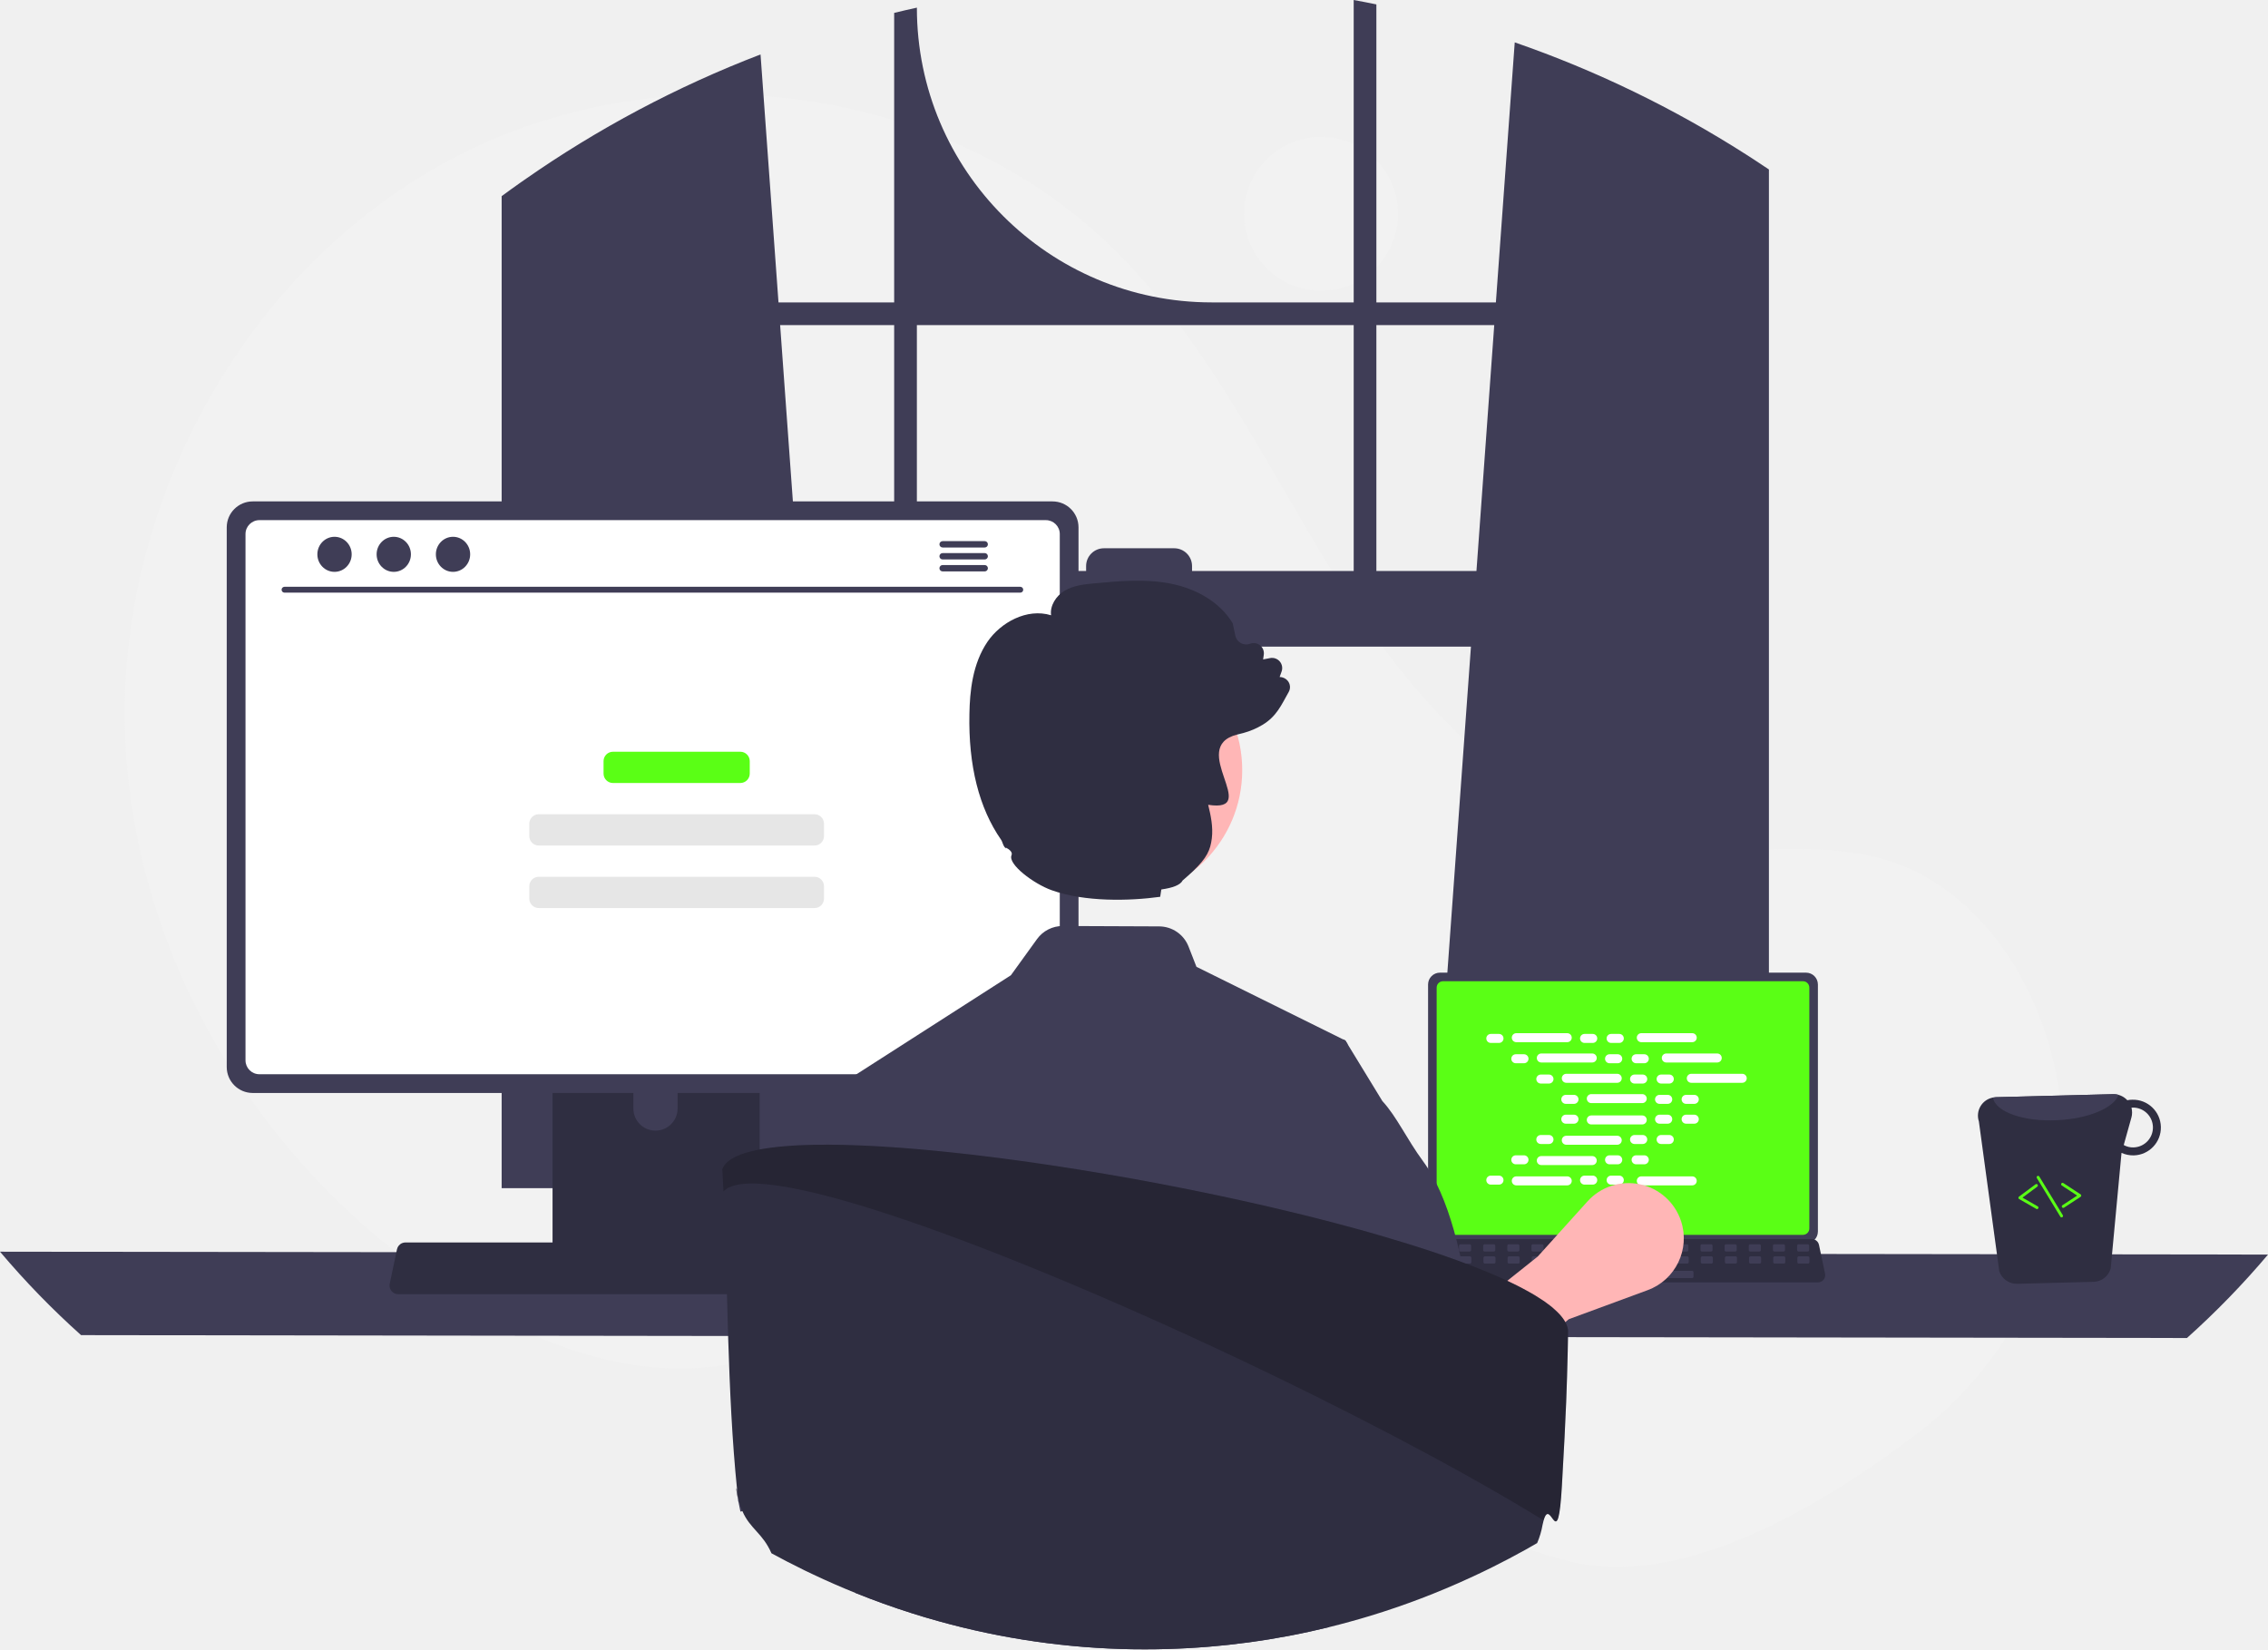
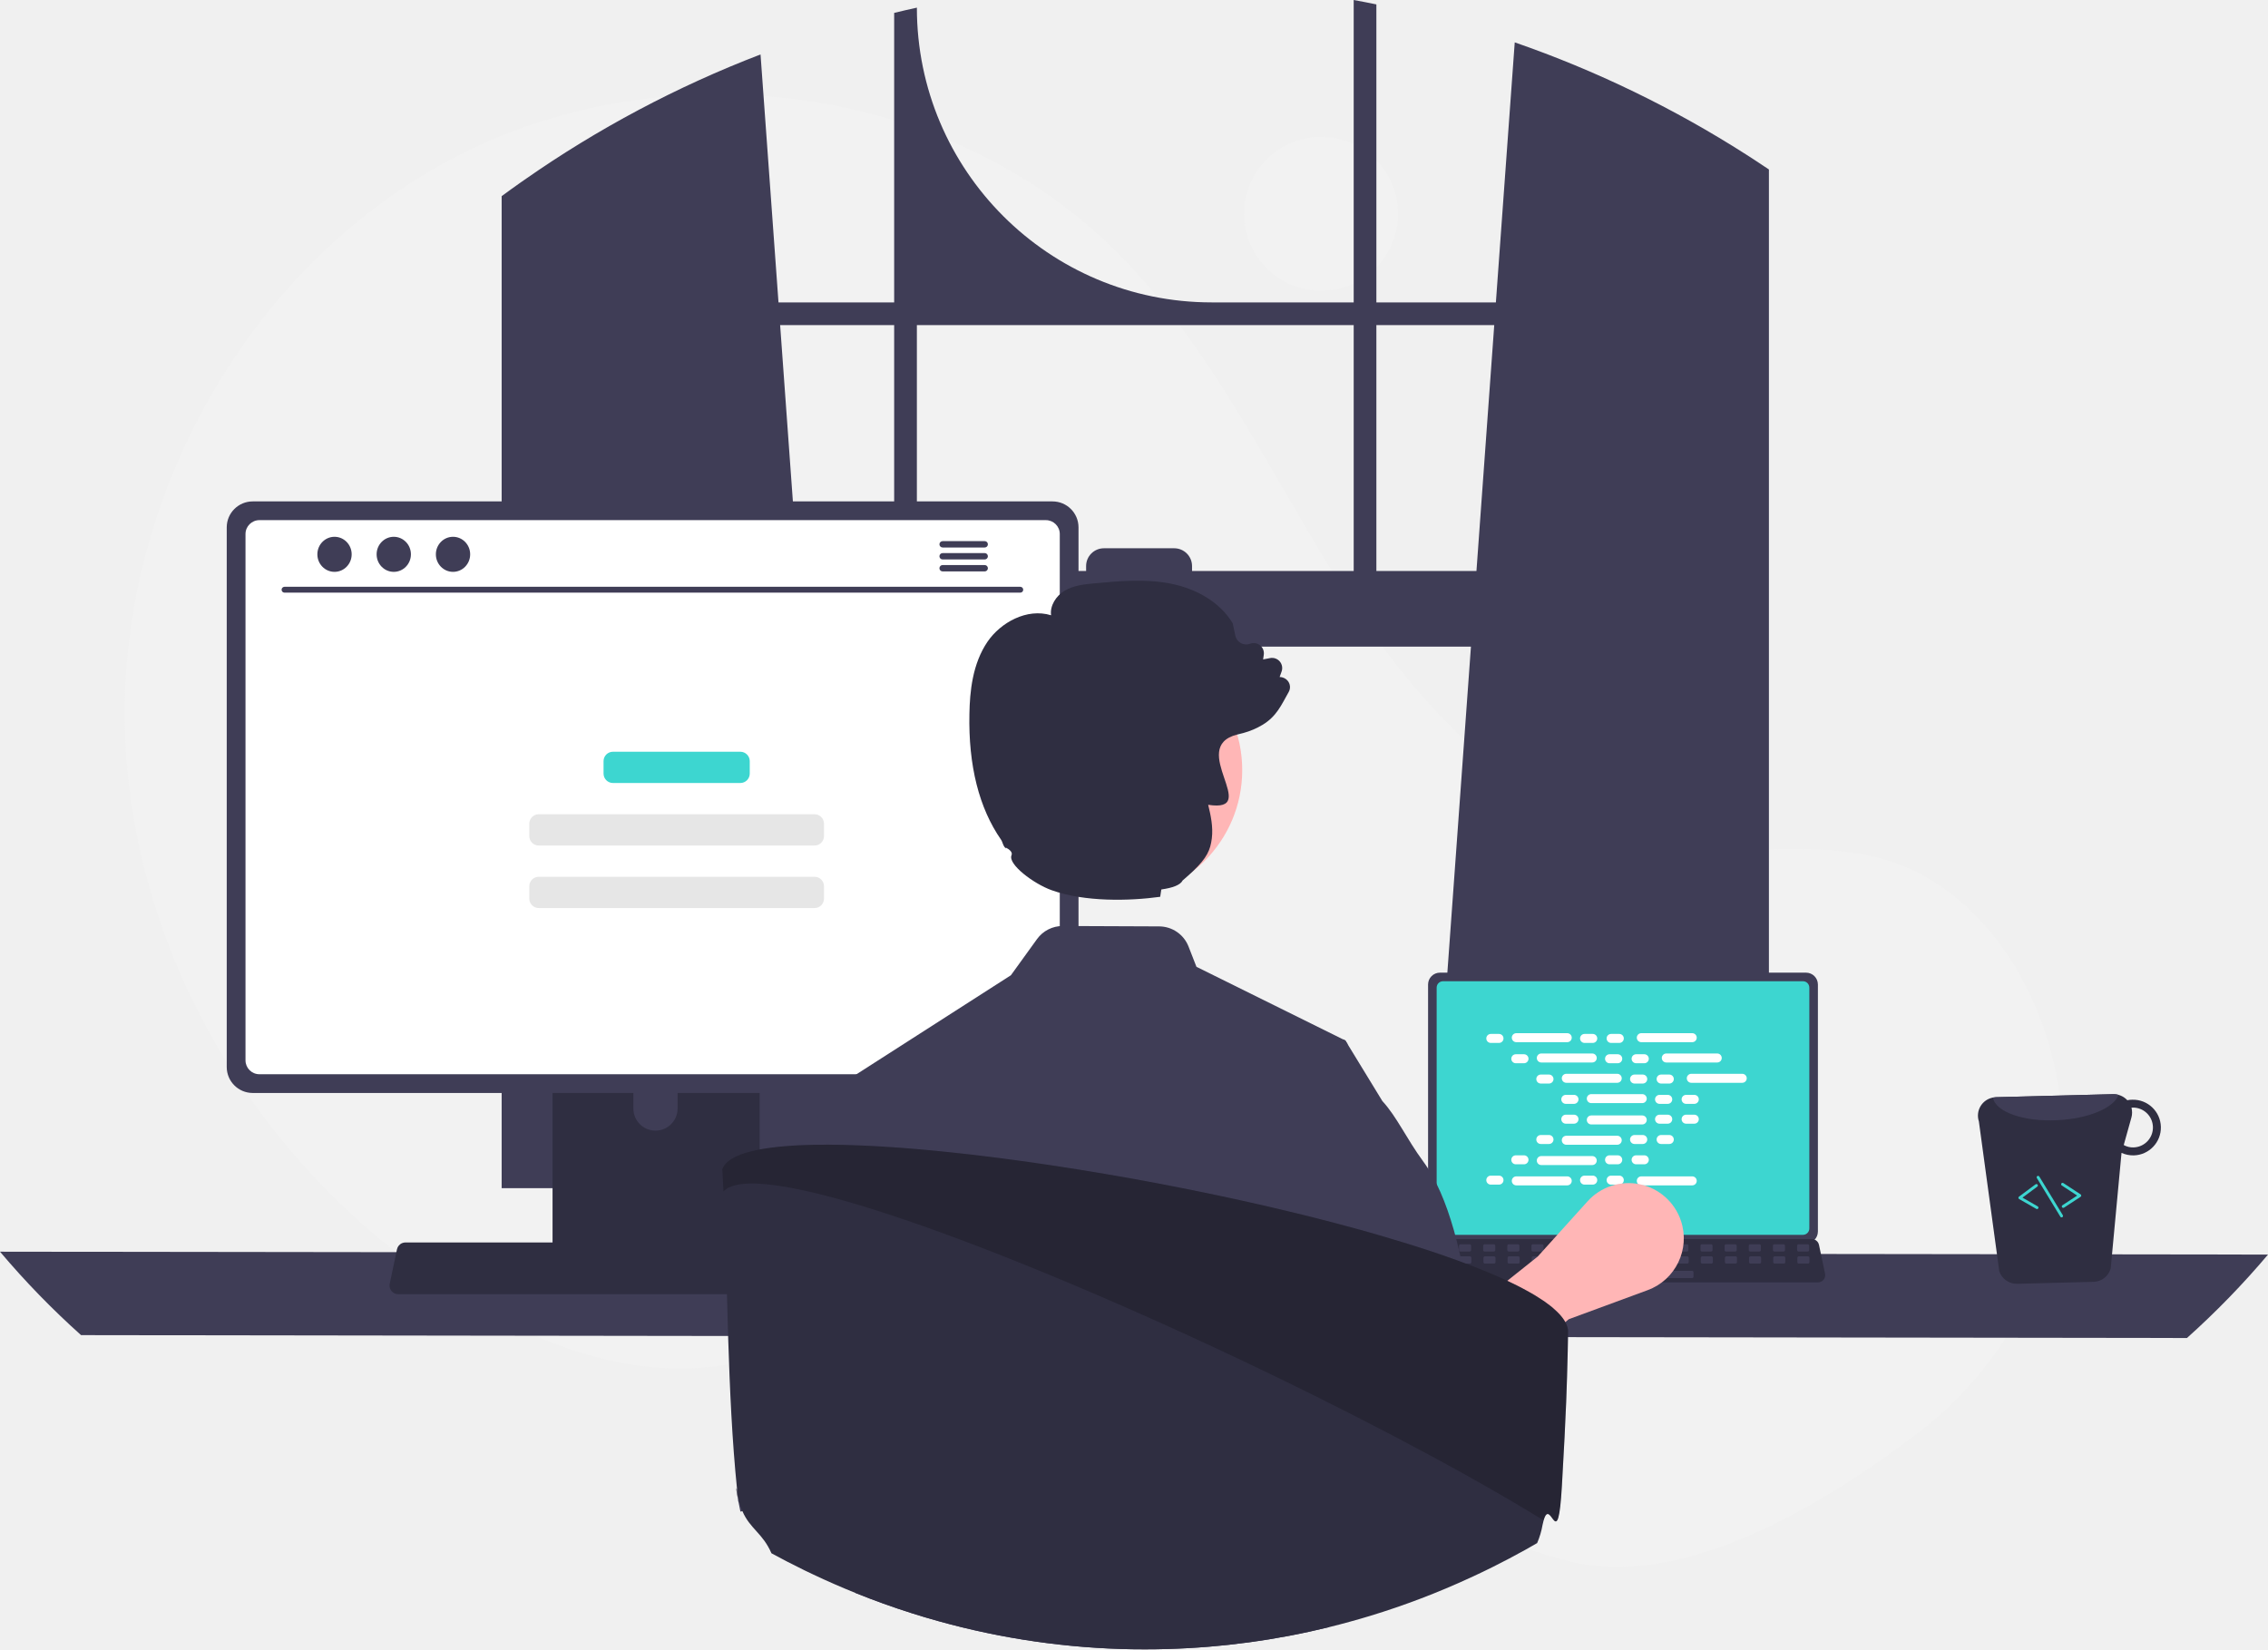
<svg xmlns="http://www.w3.org/2000/svg" data-name="Layer 1" width="786.82" height="572.258" viewBox="0 0 786.82 572.258">
  <circle cx="458.321" cy="74.182" r="26.701" fill="#f2f2f2" />
  <path d="M872.038,661.023c39.688-30.229,58.644-81.025,46.776-129.482q-.442-1.806-.934-3.604c-7.867-28.763-27.332-56.101-55.7-65.291-23.82-7.717-49.82-1.783-74.669-4.851-48.781-6.024-86.601-45.494-113.211-86.819-26.611-41.325-47.062-87.583-82.422-121.724-58.285-56.275-153.362-68.391-225.627-31.76C293.987,254.121,247.955,335.391,249.918,416.386c1.963,80.995,50.046,158.432,119.875,199.517,25.652,15.093,55.321,25.785,84.848,22.044,25.62-3.246,48.899-17.013,74.399-21.1,40.091-6.426,79.927,11.701,114.603,32.824,34.676,21.123,68.17,46.16,107.574,55.952C789.478,715.131,836.881,687.801,872.038,661.023Z" transform="translate(-206.59 -163.8711)" fill="#f2f2f2" />
  <path d="M815.016,219.191c-.87-.58-1.75-1.13-2.62-1.69a380.24,380.24,0,0,0-80.31-38.93l-6.54,90.22h-41.46v-103.39c-2.61-.54-5.24-1.05-7.87-1.53v104.92H626.946A102.27,102.27,0,0,1,524.676,166.521v-0c-2.64.57-5.26,1.18-7.88,1.83v100.44h-40.13l-6.23-86.03a380.858,380.858,0,0,0-81.94,43.53c-.44.3-.88.61-1.31.91-2.21,1.55-4.39,3.13-6.56,4.73v344.19h118.27l-2.09-28.95-11.5-158.95h231.59l-11.5,158.95-2.09,28.95h116.96v-353.45Q817.656,220.901,815.016,219.191Zm-298.22,142.78h-33.39l-6.17-85.3h39.56Zm159.42,0h-56.08v-1.69a6.18,6.18,0,0,0-6.19-6.18h-24.38a6.178,6.178,0,0,0-6.18,6.18v1.69h-58.71v-85.3h151.54Zm7.87,0v-85.3h40.89l-6.17,85.3Z" transform="translate(-206.59 -163.8711)" fill="#3f3d56" />
  <path d="M206.59,598.162a289.003,289.003,0,0,0,28.12,28.95l730.58,1a289.003,289.003,0,0,0,28.12-28.95Z" transform="translate(-206.59 -163.8711)" fill="#3f3d56" />
  <path d="M702.02,505.462v85.704a4.122,4.122,0,0,0,4.119,4.119H833.143a4.122,4.122,0,0,0,4.119-4.119v-85.704a4.124,4.124,0,0,0-4.119-4.115H706.139A4.124,4.124,0,0,0,702.02,505.462Z" transform="translate(-206.59 -163.8711)" fill="#3f3d56" />
-   <path d="M704.999,506.529V590.109a2.205,2.205,0,0,0,2.201,2.201H832.086a2.205,2.205,0,0,0,2.201-2.201V506.529a2.206,2.206,0,0,0-2.201-2.206H707.201A2.206,2.206,0,0,0,704.999,506.529Z" transform="translate(-206.59 -163.8711)" fill="#5aff15" />
+   <path d="M704.999,506.529V590.109a2.205,2.205,0,0,0,2.201,2.201H832.086a2.205,2.205,0,0,0,2.201-2.201V506.529a2.206,2.206,0,0,0-2.201-2.206H707.201A2.206,2.206,0,0,0,704.999,506.529Z" transform="translate(-206.59 -163.8711)" fill="#3dd6d0" />
  <path d="M699.364,607.881a2.47,2.47,0,0,0,1.943.93H837.299a2.502,2.502,0,0,0,2.446-3.016l-2.111-10.027a2.507,2.507,0,0,0-1.558-1.818,2.425,2.425,0,0,0-.888-.168H703.41a2.424,2.424,0,0,0-.888.168,2.507,2.507,0,0,0-1.558,1.818l-2.111,10.027A2.501,2.501,0,0,0,699.364,607.881Z" transform="translate(-206.59 -163.8711)" fill="#2f2e41" />
  <rect x="830.034" y="595.588" width="4.188" height="2.513" rx="0.488" transform="translate(1457.666 1029.819) rotate(-180)" fill="#3f3d56" />
  <rect x="821.657" y="595.588" width="4.188" height="2.513" rx="0.488" transform="translate(1440.912 1029.819) rotate(-180)" fill="#3f3d56" />
  <rect x="813.28" y="595.588" width="4.188" height="2.513" rx="0.488" transform="translate(1424.158 1029.819) rotate(-180)" fill="#3f3d56" />
  <rect x="804.903" y="595.588" width="4.188" height="2.513" rx="0.488" transform="translate(1407.404 1029.819) rotate(-180)" fill="#3f3d56" />
  <rect x="796.526" y="595.588" width="4.188" height="2.513" rx="0.488" transform="translate(1390.65 1029.819) rotate(-180)" fill="#3f3d56" />
  <rect x="788.149" y="595.588" width="4.188" height="2.513" rx="0.488" transform="translate(1373.896 1029.819) rotate(-180)" fill="#3f3d56" />
  <rect x="779.772" y="595.588" width="4.188" height="2.513" rx="0.488" transform="translate(1357.142 1029.819) rotate(-180)" fill="#3f3d56" />
  <rect x="771.395" y="595.588" width="4.188" height="2.513" rx="0.488" transform="translate(1340.388 1029.819) rotate(-180)" fill="#3f3d56" />
  <rect x="763.018" y="595.588" width="4.188" height="2.513" rx="0.488" transform="translate(1323.634 1029.819) rotate(-180)" fill="#3f3d56" />
  <rect x="754.641" y="595.588" width="4.188" height="2.513" rx="0.488" transform="translate(1306.88 1029.819) rotate(-180)" fill="#3f3d56" />
  <rect x="746.264" y="595.588" width="4.188" height="2.513" rx="0.488" transform="translate(1290.126 1029.819) rotate(-180)" fill="#3f3d56" />
  <rect x="737.887" y="595.588" width="4.188" height="2.513" rx="0.488" transform="translate(1273.372 1029.819) rotate(-180)" fill="#3f3d56" />
  <rect x="729.51" y="595.588" width="4.188" height="2.513" rx="0.488" transform="translate(1256.618 1029.819) rotate(-180)" fill="#3f3d56" />
  <rect x="721.133" y="595.588" width="4.188" height="2.513" rx="0.488" transform="translate(1239.865 1029.819) rotate(-180)" fill="#3f3d56" />
  <rect x="712.756" y="595.588" width="4.188" height="2.513" rx="0.488" transform="translate(1223.111 1029.819) rotate(-180)" fill="#3f3d56" />
  <rect x="704.379" y="595.588" width="4.188" height="2.513" rx="0.488" transform="translate(1206.357 1029.819) rotate(-180)" fill="#3f3d56" />
  <rect x="830.133" y="599.777" width="4.188" height="2.513" rx="0.488" transform="translate(1457.864 1038.196) rotate(-180)" fill="#3f3d56" />
  <rect x="821.756" y="599.777" width="4.188" height="2.513" rx="0.488" transform="translate(1441.11 1038.196) rotate(-180)" fill="#3f3d56" />
  <rect x="813.379" y="599.777" width="4.188" height="2.513" rx="0.488" transform="translate(1424.356 1038.196) rotate(-180)" fill="#3f3d56" />
  <rect x="805.002" y="599.777" width="4.188" height="2.513" rx="0.488" transform="translate(1407.602 1038.196) rotate(-180)" fill="#3f3d56" />
  <rect x="796.625" y="599.777" width="4.188" height="2.513" rx="0.488" transform="translate(1390.848 1038.196) rotate(-180)" fill="#3f3d56" />
  <rect x="788.248" y="599.777" width="4.188" height="2.513" rx="0.488" transform="translate(1374.094 1038.196) rotate(-180)" fill="#3f3d56" />
  <rect x="779.871" y="599.777" width="4.188" height="2.513" rx="0.488" transform="translate(1357.34 1038.196) rotate(-180)" fill="#3f3d56" />
  <rect x="771.494" y="599.777" width="4.188" height="2.513" rx="0.488" transform="translate(1340.586 1038.196) rotate(-180)" fill="#3f3d56" />
  <rect x="763.117" y="599.777" width="4.188" height="2.513" rx="0.488" transform="translate(1323.832 1038.196) rotate(-180)" fill="#3f3d56" />
  <rect x="754.74" y="599.777" width="4.188" height="2.513" rx="0.488" transform="translate(1307.078 1038.196) rotate(-180)" fill="#3f3d56" />
  <rect x="746.363" y="599.777" width="4.188" height="2.513" rx="0.488" transform="translate(1290.324 1038.196) rotate(-180)" fill="#3f3d56" />
  <rect x="737.986" y="599.777" width="4.188" height="2.513" rx="0.488" transform="translate(1273.57 1038.196) rotate(-180)" fill="#3f3d56" />
  <rect x="729.609" y="599.777" width="4.188" height="2.513" rx="0.488" transform="translate(1256.816 1038.196) rotate(-180)" fill="#3f3d56" />
  <rect x="721.232" y="599.777" width="4.188" height="2.513" rx="0.488" transform="translate(1240.062 1038.196) rotate(-180)" fill="#3f3d56" />
  <rect x="712.855" y="599.777" width="4.188" height="2.513" rx="0.488" transform="translate(1223.309 1038.196) rotate(-180)" fill="#3f3d56" />
  <rect x="704.478" y="599.777" width="4.188" height="2.513" rx="0.488" transform="translate(1206.555 1038.196) rotate(-180)" fill="#3f3d56" />
  <rect x="760.604" y="604.803" width="33.508" height="2.513" rx="0.488" transform="translate(1348.126 1048.248) rotate(-180)" fill="#3f3d56" />
  <rect x="515.631" y="358.737" width="5.966" height="3.122" rx="1.561" fill="#fff" />
  <rect x="548.154" y="358.737" width="5.966" height="3.122" rx="1.561" fill="#fff" />
  <rect x="557.369" y="358.737" width="5.966" height="3.122" rx="1.561" fill="#fff" />
  <rect x="524.477" y="358.477" width="20.796" height="3.122" rx="1.561" fill="#fff" />
  <rect x="567.841" y="358.477" width="20.796" height="3.122" rx="1.561" fill="#fff" />
  <rect x="524.304" y="365.784" width="5.966" height="3.122" rx="1.561" fill="#fff" />
  <rect x="556.827" y="365.784" width="5.966" height="3.122" rx="1.561" fill="#fff" />
  <rect x="566.042" y="365.784" width="5.966" height="3.122" rx="1.561" fill="#fff" />
  <rect x="533.15" y="365.523" width="20.796" height="3.122" rx="1.561" fill="#fff" />
  <rect x="576.514" y="365.523" width="20.796" height="3.122" rx="1.561" fill="#fff" />
  <rect x="532.977" y="372.83" width="5.966" height="3.122" rx="1.561" fill="#fff" />
  <rect x="565.5" y="372.83" width="5.966" height="3.122" rx="1.561" fill="#fff" />
  <rect x="574.715" y="372.83" width="5.966" height="3.122" rx="1.561" fill="#fff" />
  <rect x="541.823" y="372.57" width="20.796" height="3.122" rx="1.561" fill="#fff" />
  <rect x="585.187" y="372.57" width="20.796" height="3.122" rx="1.561" fill="#fff" />
  <rect x="541.649" y="379.877" width="5.966" height="3.122" rx="1.561" fill="#fff" />
  <rect x="574.172" y="379.877" width="5.966" height="3.122" rx="1.561" fill="#fff" />
  <rect x="583.387" y="379.877" width="5.966" height="3.122" rx="1.561" fill="#fff" />
  <rect x="550.496" y="379.617" width="20.796" height="3.122" rx="1.561" fill="#fff" />
  <rect x="548.154" y="407.898" width="5.966" height="3.122" rx="1.561" fill="#fff" />
  <rect x="557.369" y="407.898" width="5.966" height="3.122" rx="1.561" fill="#fff" />
  <rect x="567.841" y="408.158" width="20.796" height="3.122" rx="1.561" fill="#fff" />
  <rect x="515.631" y="407.898" width="5.966" height="3.122" rx="1.561" fill="#fff" />
  <rect x="524.477" y="408.158" width="20.796" height="3.122" rx="1.561" fill="#fff" />
  <rect x="524.304" y="400.851" width="5.966" height="3.122" rx="1.561" fill="#fff" />
  <rect x="556.827" y="400.851" width="5.966" height="3.122" rx="1.561" fill="#fff" />
  <rect x="566.042" y="400.851" width="5.966" height="3.122" rx="1.561" fill="#fff" />
  <rect x="533.15" y="401.111" width="20.796" height="3.122" rx="1.561" fill="#fff" />
  <rect x="532.977" y="393.804" width="5.966" height="3.122" rx="1.561" fill="#fff" />
  <rect x="565.5" y="393.804" width="5.966" height="3.122" rx="1.561" fill="#fff" />
  <rect x="574.715" y="393.804" width="5.966" height="3.122" rx="1.561" fill="#fff" />
  <rect x="541.823" y="394.064" width="20.796" height="3.122" rx="1.561" fill="#fff" />
  <rect x="541.649" y="386.758" width="5.966" height="3.122" rx="1.561" fill="#fff" />
  <rect x="574.172" y="386.758" width="5.966" height="3.122" rx="1.561" fill="#fff" />
  <rect x="583.387" y="386.758" width="5.966" height="3.122" rx="1.561" fill="#fff" />
  <rect x="550.496" y="387.018" width="20.796" height="3.122" rx="1.561" fill="#fff" />
  <path d="M711.507,654.353l-13.35-21.102,41.902-33.403,17.295-19.161a19.161,19.161,0,0,1,32.418,6.828h0a19.161,19.161,0,0,1-11.57,23.991l-27.349,10.075Z" transform="translate(-206.59 -163.8711)" fill="#ffb6b6" />
  <path d="M398.28,501.352v102.56h71.85v-102.56a3.448,3.448,0,0,0-2.43-3.3,3.175,3.175,0,0,0-1.03-.16H401.75A3.463,3.463,0,0,0,398.28,501.352Zm28.04,35.24a7.67,7.67,0,0,1,15.34,0v11.9a7.67,7.67,0,0,1-15.34,0Z" transform="translate(-206.59 -163.8711)" fill="#2f2e41" />
  <path d="M398.06,600.632v9.89a1.946,1.946,0,0,0,1.93,1.94h68.43a1.94,1.94,0,0,0,1.93-1.94v-9.89Z" transform="translate(-206.59 -163.8711)" fill="#3f3d56" />
  <path d="M285.25,346.832V534.092a9.007,9.007,0,0,0,9,9h277.5a9.007,9.007,0,0,0,9-9V346.832a9.011,9.011,0,0,0-9-8.99H294.25A9.012,9.012,0,0,0,285.25,346.832Z" transform="translate(-206.59 -163.8711)" fill="#3f3d56" />
  <path d="M291.76,349.162v182.62a4.818,4.818,0,0,0,4.81,4.81H569.44a4.818,4.818,0,0,0,4.81-4.81v-182.62a4.82,4.82,0,0,0-4.81-4.82H296.57A4.821,4.821,0,0,0,291.76,349.162Z" transform="translate(-206.59 -163.8711)" fill="#fff" />
  <path d="M342.4,611.792a2.948,2.948,0,0,0,2.32,1.11h162.34a2.987,2.987,0,0,0,2.92-3.6l-2.52-11.97a2.993,2.993,0,0,0-1.86-2.17,2.895,2.895,0,0,0-1.06-.2H347.23a2.894,2.894,0,0,0-1.06.2,2.992,2.992,0,0,0-1.86,2.17l-2.52,11.97A2.985,2.985,0,0,0,342.4,611.792Z" transform="translate(-206.59 -163.8711)" fill="#2f2e41" />
  <path d="M560.585,369.499H305.261a1.016,1.016,0,0,1,0-2.031H560.585a1.016,1.016,0,0,1,0,2.031Z" transform="translate(-206.59 -163.8711)" fill="#3f3d56" />
  <ellipse cx="116.051" cy="192.33" rx="5.95" ry="6.083" fill="#3f3d56" />
  <ellipse cx="136.607" cy="192.33" rx="5.95" ry="6.083" fill="#3f3d56" />
  <ellipse cx="157.163" cy="192.33" rx="5.95" ry="6.083" fill="#3f3d56" />
  <path d="M548.206,351.622h-14.6a1.105,1.105,0,0,0,0,2.21h14.6a1.105,1.105,0,0,0,0-2.21Z" transform="translate(-206.59 -163.8711)" fill="#3f3d56" />
  <path d="M548.206,355.772h-14.6a1.105,1.105,0,0,0,0,2.21h14.6a1.105,1.105,0,0,0,0-2.21Z" transform="translate(-206.59 -163.8711)" fill="#3f3d56" />
  <path d="M548.206,359.922h-14.6a1.105,1.105,0,0,0,0,2.21h14.6a1.105,1.105,0,0,0,0-2.21Z" transform="translate(-206.59 -163.8711)" fill="#3f3d56" />
  <path d="M900.186,604.972a6.416,6.416,0,0,0,6.183,4.331l26.492-.682a6.329,6.329,0,0,0,5.981-4.657l3.749-40.087a9.794,9.794,0,0,0,4.238.871,9.661,9.661,0,1,0-.485-19.317,8.184,8.184,0,0,0-1.736.181,6.548,6.548,0,0,0-4.874-2.103l-40.751,1.052a5.853,5.853,0,0,0-1.005.125,6.365,6.365,0,0,0-4.873,8.265Zm43.173-43.817,2.668-9.553a6.506,6.506,0,0,0,.02-3.375c.129-0.0.244-.062.373-.062a6.91,6.91,0,0,1,.324,13.817A6.505,6.505,0,0,1,943.359,561.156Z" transform="translate(-206.59 -163.8711)" fill="#2f2e41" />
  <path d="M897.978,544.686c.868,4.964,10.629,8.454,22.366,7.847,10.793-.497,19.617-4.287,21.234-8.778a6.025,6.025,0,0,0-1.844-.246l-40.751,1.052A5.853,5.853,0,0,0,897.978,544.686Z" transform="translate(-206.59 -163.8711)" fill="#3f3d56" />
-   <path d="M922.494,582.944a.497.497,0,0,0,.151-.066l5.753-3.766a.499.499,0,0,0,0-.836l-5.98-3.917a.5.5,0,1,0-.548.836l5.341,3.498-5.114,3.348a.5.5,0,0,0,.396.903Z" transform="translate(-206.59 -163.8711)" fill="#5aff15" />
-   <path d="M913.408,583.363a.5.5,0,0,0,.126-.918l-5.303-3.04,5.126-3.807a.5.5,0,1,0-.596-.802l-5.739,4.263a.5.5,0,0,0,.049.835l5.965,3.42A.5.5,0,0,0,913.408,583.363Z" transform="translate(-206.59 -163.8711)" fill="#5aff15" />
-   <path d="M921.922,586.244a.482.482,0,0,0,.137-.058.5.5,0,0,0,.168-.687l-8.155-13.408a.5.5,0,0,0-.854.521l8.155,13.408A.5.5,0,0,0,921.922,586.244Z" transform="translate(-206.59 -163.8711)" fill="#5aff15" />
-   <rect x="209.385" y="260.827" width="50.719" height="10.846" rx="3.264" fill="#5aff15" />
+   <path d="M922.494,582.944a.497.497,0,0,0,.151-.066l5.753-3.766a.499.499,0,0,0,0-.836l-5.98-3.917a.5.5,0,1,0-.548.836l5.341,3.498-5.114,3.348a.5.5,0,0,0,.396.903Z" transform="translate(-206.59 -163.8711)" fill="#3dd6d0" />
+   <path d="M913.408,583.363a.5.5,0,0,0,.126-.918l-5.303-3.04,5.126-3.807a.5.5,0,1,0-.596-.802l-5.739,4.263a.5.5,0,0,0,.049.835l5.965,3.42A.5.5,0,0,0,913.408,583.363Z" transform="translate(-206.59 -163.8711)" fill="#3dd6d0" />
+   <path d="M921.922,586.244a.482.482,0,0,0,.137-.058.5.5,0,0,0,.168-.687l-8.155-13.408a.5.5,0,0,0-.854.521l8.155,13.408A.5.5,0,0,0,921.922,586.244Z" transform="translate(-206.59 -163.8711)" fill="#3dd6d0" />
+   <rect x="209.385" y="260.827" width="50.719" height="10.846" rx="3.264" fill="#3dd6d0" />
  <rect x="183.626" y="282.519" width="102.236" height="10.846" rx="3.264" fill="#e6e6e6" />
  <rect x="183.626" y="304.21" width="102.236" height="10.846" rx="3.264" fill="#e6e6e6" />
  <path d="M497.301,540.717l.217.684.011.023,6.525,19.838,7.506,22.861,14.123,42.961.137,6.673v.023l1.049,53.684-2.909,7.278,3.274,11.932s-1.506-18.037-9.582-7.679c-4.574,5.886-9.925,11.91-14.317,17.556q9.6,3.884,19.507,7.027c1.426.456,2.863.89,4.301,1.323q.462.137.924.274a266.863,266.863,0,0,0,67.351,10.826c1.186.034,2.35.057,3.479.08.399.011.787.023,1.175.023,1.278.011,2.544.023,3.822.023q3.867,0,7.7-.114a266.853,266.853,0,0,0,56.091-7.586c-.125-7.586-.468-16.45-.958-25.918-.228-4.643-5.35-9.674-5.658-14.533-.217-3.65,4.381-7.084,4.141-10.792-1.551-22.827-3.491-14.064-4.928-30.229q-.222-2.379-.411-4.552c-.924-10.381-1.563-16.872-1.563-16.872l6.137-38.683,9.639-60.734-.742-1.221-.833-.411-50.844-25.165-2.761-7.073a10.979,10.979,0,0,0-10.141-6.947l-33.493-.137a10.931,10.931,0,0,0-8.909,4.529l-9.069,12.56Z" transform="translate(-206.59 -163.8711)" fill="#3f3d56" />
  <path d="M533.407,617.525,525.82,633.758l-5.179,11.088-8.909,46.646-4.46,4.734L503.45,679.467l-39.998,8.881c-1.312-7.29-.351.247-1.161-7.75.228-.228.468-.456.707-.685.639-.593,1.175-1.152,1.164-1.688-.456-27.584.913-74.526,12.343-102.966a60.053,60.053,0,0,1,7.027-13.107c.228-.308.445-.616.662-.924,5.27-7.381,8.601-14.647,13.324-19.815v-.011a.53.53,0,0,0,.08-.08.157.157,0,0,0,.046-.034l32.443-17.203,1.392,39.105.992,28.109Z" transform="translate(-206.59 -163.8711)" fill="#3f3d56" />
  <path d="M650.391,622.135l9.476,20.275,3.307,7.061,8.907,46.642,4.446,4.723,3.83-16.755,1.8-.369,32.459-6.722,9.461,30.046a17.984,17.984,0,0,0-3.261-22.506c-.646-.585-1.184-1.154-1.169-1.692.538-32.443-1.446-91.684-19.367-116.066-5.692-7.738-9.107-15.445-14.076-20.829-.015-.015-.015-.031-.031-.031L674.081,526.114l-.738-1.215-.831-.415Z" transform="translate(-206.59 -163.8711)" fill="#3f3d56" />
  <circle id="a657ec4b-47ce-4d2a-9c58-81a811696ca9" data-name="Ellipse 5" cx="386.397" cy="267.201" r="44.558" fill="#ffb6b6" />
  <path d="M653.212,399.948a3.759,3.759,0,0,0-2.69-1.19l.67-1.86a3.528,3.528,0,0,0-3.96-4.7l-2.44.47.23-1.63a3.534,3.534,0,0,0-4.73-3.82,3.766,3.766,0,0,1-3.24-.23,3.846,3.846,0,0,1-1.92-2.61l-.85-4.1-.09-.22c-4.14-6.9-12.1-11.92-21.84-13.76-8.67-1.65-17.56-.81-26.13-.02-3.4.32-7.24.68-10.44,2.64-2.72,1.68-5.02,5.04-4.55,8.43-8.45-2.59-17.51,2.58-22,9.1-5.32,7.76-6.19,17.48-6.33,25.08-.38,17.98,3.33,32.69,11,43.73.56.8.7,2.47,1.81,3.03l-.23-.37c1.24.62,2.5,1.62,2.03,2.69-1.35,3.08,7.62,9.89,13.94,12.14,11.53,4.11,26.86,3.76,37.64,2.28l.38-2.55c3.89-.53,6.63-1.54,7.4-3.12,1.36-1.16,2.52-2.2,3.53-3.16l.01-.01c.02-.02.06-.05.08-.07,4.87-4.67,6-7.33,6.51-11.38.49-3.97-.38-8-1.27-11.63,18.74,2.9-7.38-19.96,10.08-24.38a5.434,5.434,0,0,1,.61-.15c.51-.12,1.02-.24,1.51-.38a26.448,26.448,0,0,0,6.72-2.87c4.88-2.97,6.49-6.91,9.01-11.35A3.427,3.427,0,0,0,653.212,399.948Z" transform="translate(-206.59 -163.8711)" fill="#2f2e41" />
  <path d="M750.582,625.308c-.01,1.75-.03,4.2-.11,7.23q-.015.63-.03,1.29c-.13,5.57-.26,10.24-.47,15.43-.01.36-.02.71-.04,1.07-.28,7.24-.72,15.67-1.48,29.02-1.41,24.66-3.87,3.39-6.34,12.04-.12.43-.25.94-.37,1.54a27.916,27.916,0,0,1-1.88,6.33c-1.31.78-2.66,1.53-3.99,2.28-3.79,2.11-7.64,4.14-11.52,6.07-2.18,1.08-4.37,2.14-6.57,3.16-.35.16-.69.32-1.03.47a270.887,270.887,0,0,1-34.75,13.26c-2.32.7-4.63,1.38-6.97,2.01-2.44.68-4.88,1.32-7.35,1.92a266.893,266.893,0,0,1-56.09,7.59c-2.55.08-5.12.11-7.7.11-1.28,0-2.54-.01-3.82-.02-.39,0-.78-.01-1.17-.02-1.13-.03-2.3-.05-3.48-.08a266.663,266.663,0,0,1-67.35-10.83l-.93-.27c-1.44-.44-2.87-.87-4.3-1.33q-9.9-3.135-19.51-7.02-7.335-2.955-14.5-6.34a.339.339,0,0,1-.12-.06c-1-.46-2.01-.94-3.01-1.43-.13-.07-.27-.14-.41-.21q-5.595-2.73-11.07-5.72c-3.07-7.05-7.39-8.4-10.07-14.6a25.874,25.874,0,0,1-1.68-5.74c0-.02-.01-.04-.01-.07.28,3.72-1.19-6.6-.01-.04-.01-.12-.02-.25-.03-.4-.03-.36-.07-.8-.13-1.35-3.43-33.49-3.21-71.79-4.7-103.35q-.15-3.06-.31-5.86c-.03-.62-.07-1.23-.11-1.83.07-.18.15-.37.24-.55a1.002,1.002,0,0,1,.07-.15,1.623,1.623,0,0,1,.1-.18c.02-.03.05-.07.07-.1a.917.917,0,0,1,.05-.1c.09-.14.19-.29.3-.43.05-.06.09-.11.14-.16a.808.808,0,0,1,.12-.14.637.637,0,0,1,.11-.13c.04-.04.08-.09.13-.14a.302.302,0,0,1,.08-.08,2.033,2.033,0,0,1,.26-.25,9.624,9.624,0,0,1,1.14-.9c.14-.09.29-.18.43-.28a19.135,19.135,0,0,1,3.17-1.52c.38-.14.76-.27,1.17-.41.15-.04.29-.09.44-.14.22-.07.44-.14.67-.19,1.14-.34,2.37-.63,3.7-.9.16-.03.33-.06.5-.1.24-.05.49-.09.74-.13.34-.06.69-.12,1.04-.18,2.97-.47,6.34-.82,10.06-1.05q.525-.03,1.05-.06c.41-.02.82-.04,1.24-.06.35-.02.71-.03,1.07-.04.35-.02.71-.03,1.08-.04,1.01-.03,2.05-.06,3.11-.08,3.02-.06,6.2-.04,9.54.03,1.55.04,3.13.08,4.75.15.11,0,.21.01.31.01,1.41.05,2.83.11,4.29.19,1.02.05,2.05.1,3.08.16.97.06,1.95.12,2.94.19.77.04,1.54.1,2.32.15.66.05,1.32.1,1.98.14l.9.06c.49.04.98.07,1.48.12,1.1.09,2.2.18,3.32.27,1.11.1,2.24.2,3.37.3s2.27.21,3.41.32c.12.01.23.02.34.03,1.04.11,2.08.21,3.13.32.24.02.49.04.73.07,1.001.101,2.022.218,3.032.326.31.033.618.066.929.1.791.086,1.572.161,2.368.254,1.05.12,2.12.23,3.16.37.81.09,1.62.18,2.43.28,1.27.15,2.56.31,3.85.48.49.06.98.12,1.47.19,3.68.46,7.4.97,11.18,1.5,5.73.81,11.55,1.69,17.41,2.64q8.805,1.425,17.71,3.01c1.5.27,3,.54,4.51.82q1.02.195,2.04.39c1.16.21,2.32.43,3.48.65,1.16.22,2.32.44,3.48.67,1.38.27,2.77.54,4.15.81,9.09,1.8,18.13,3.72,26.95,5.73,1.45.33,2.9.67,4.34,1q4.32,1.005,8.56,2.04c.78.18,1.55.37,2.32.56,1.92.48,3.84.96,5.73,1.45l.33.09c1.39.34,2.75.69,4.11,1.05q4.815,1.26,9.47,2.55,3.09.855,6.11,1.73c3.01.87,5.96,1.75,8.83,2.64.71.22,1.42.44,2.12.65,2.1.65,4.17,1.31,6.18,1.97,1.6.52,3.16,1.05,4.7,1.58q2.31.795,4.53,1.59c.95.34,1.89.7,2.83,1.04,1.35.5,2.68,1,3.98,1.5.4.15.79.31,1.18.46.25.11.49.2.73.3.47.19.95.37,1.41.56.47.18.93.37,1.39.57.45.18.91.37,1.35.56.45.18.89.37,1.33.57.37.15.73.31,1.08.47.71.31,1.42.62,2.11.94.34.16.68.31,1.02.47l.78.36c.11.06.22.11.33.16.25.12.51.25.76.37.58.27,1.15.56,1.71.83.75.38,1.48.76,2.18,1.13.71.38,1.4.76,2.06,1.13.11.06.21.12.32.18.15.08.3.17.45.25.51.29,1,.59,1.49.88.96.59,1.87,1.17,2.72,1.75.19.13.37.26.56.38.63.45,1.23.89,1.79,1.34,0,.01,0,.01.01.01.19.14.37.29.55.43.15.14.31.26.46.4.52.45,1,.88,1.44,1.32a5.667,5.667,0,0,1,.42.43,1.208,1.208,0,0,1,.16.16c.2.2.38.4.55.6a.553.553,0,0,1,.07.09c.24.28.46.56.67.84.1.14.21.28.3.42.12.17.24.35.34.52.09.14.17.29.25.43a7.257,7.257,0,0,1,.54,1.13,5.241,5.241,0,0,1,.27.82A5.844,5.844,0,0,1,750.582,625.308Z" transform="translate(-206.59 -163.8711)" fill="#2f2e41" />
  <path d="M750.582,625.308c-.01,1.75-.03,4.2-.11,7.23-.01.42-.03.85-.04,1.29-.1,4.25-.25,9.5-.46,15.43-.01.36-.02.71-.04,1.07-.28,7.24-.72,15.67-1.48,29.02-1.41,24.66-3.87,3.39-6.34,12.04-6.86-4.22-14.38-8.64-22.42-13.18q-2.175-1.23-4.39-2.47c-16.08-8.97-34.04-18.37-52.79-27.68-.74-.37-1.49-.74-2.23-1.1-42.95-21.23-89.83-41.88-127.81-55.66-7.33-2.66-14.33-5.06-20.91-7.17-13.86-4.43-25.84-7.53-35.06-8.87-9.6-1.4-16.23-.9-18.91,1.99q-.15-3.06-.31-5.86-.06-.93-.12-1.83c.062-.165.142-.322.22-.48.011-.023.019-.047.03-.07a1.002,1.002,0,0,1,.07-.15,1.623,1.623,0,0,1,.1-.18,1.06,1.06,0,0,1,.12-.2c.09-.14.19-.29.3-.43a3.483,3.483,0,0,1,.26-.3.637.637,0,0,1,.11-.13c.04-.04.08-.09.13-.14a.302.302,0,0,1,.08-.08,2.033,2.033,0,0,1,.26-.25,9.624,9.624,0,0,1,1.14-.9c.14-.09.29-.18.43-.28a19.135,19.135,0,0,1,3.17-1.52c.38-.14.76-.27,1.17-.41.15-.04.29-.09.44-.14.22-.07.44-.14.67-.19,1.14-.34,2.37-.63,3.7-.9.4-.08.82-.16,1.24-.23.34-.06.69-.12,1.04-.18,2.97-.47,6.34-.82,10.06-1.05q.525-.03,1.05-.06c.41-.02.82-.04,1.24-.06.35-.02.71-.03,1.07-.04.35-.02.71-.03,1.08-.04,1.01-.03,2.05-.06,3.11-.08,3.02-.05,6.2-.03,9.54.04,1.55.03,3.13.08,4.75.15.1,0,.21.01.31.01,1.41.04,2.84.11,4.29.18,1.02.05,2.05.1,3.08.16.97.06,1.95.12,2.94.19.77.04,1.54.1,2.32.15.66.05,1.32.1,1.98.14.79.06,1.58.12,2.38.18,1.1.09,2.2.18,3.32.27,1.11.1,2.24.2,3.37.3s2.27.21,3.41.32c.12.01.23.02.34.03,1.04.11,2.08.21,3.13.32q8.73.885,17.97,2.07,5.52.705,11.18,1.51c5.73.81,11.55,1.69,17.41,2.63q8.805,1.425,17.71,3.01c1.5.27,3,.54,4.51.82q2.76.51,5.52,1.04c1.16.22,2.32.44,3.48.67,1.38.27,2.77.54,4.15.81,9.09,1.8,18.13,3.72,26.95,5.73,1.45.33,2.9.67,4.34,1q4.32,1.005,8.56,2.04c.78.19,1.55.38,2.32.57q2.895.72,5.73,1.44v.01c.11.02.22.05.33.08,1.38.35,2.75.7,4.11,1.06q4.815,1.26,9.47,2.54c2.06.58,4.1,1.15,6.11,1.73,3.01.88,5.96,1.76,8.83,2.64.71.22,1.42.44,2.12.65q3.15.99,6.18,1.97c1.6.52,3.16,1.05,4.7,1.58q2.31.795,4.53,1.59c.96.34,1.9.69,2.83,1.03,1.36.5,2.68,1,3.98,1.51.4.15.79.31,1.18.46.73.28,1.44.57,2.14.86.47.18.93.37,1.39.57.45.18.91.37,1.35.56.45.18.89.37,1.33.57.37.15.73.31,1.08.47.71.31,1.42.62,2.11.94.34.16.68.31,1.02.47l.78.36c.11.06.22.11.33.16.85.4,1.67.8,2.47,1.2.75.38,1.48.76,2.18,1.13.83.44,1.62.87,2.38,1.31.15.08.3.17.45.25.51.29,1,.59,1.49.88.96.59,1.87,1.17,2.72,1.75.84.58,1.62,1.15,2.35,1.72,0,.01,0,.01.01.01.35.28.69.56,1.01.83.52.45,1,.88,1.44,1.32a5.667,5.667,0,0,1,.42.43,1.208,1.208,0,0,1,.16.16c.21.23.42.46.62.69.24.28.46.56.67.84.1.14.21.28.3.42.12.17.24.35.34.52.09.14.17.29.25.43a7.257,7.257,0,0,1,.54,1.13,6.053,6.053,0,0,1,.27.82A5.844,5.844,0,0,1,750.582,625.308Z" transform="translate(-206.59 -163.8711)" opacity="0.2" />
</svg>
